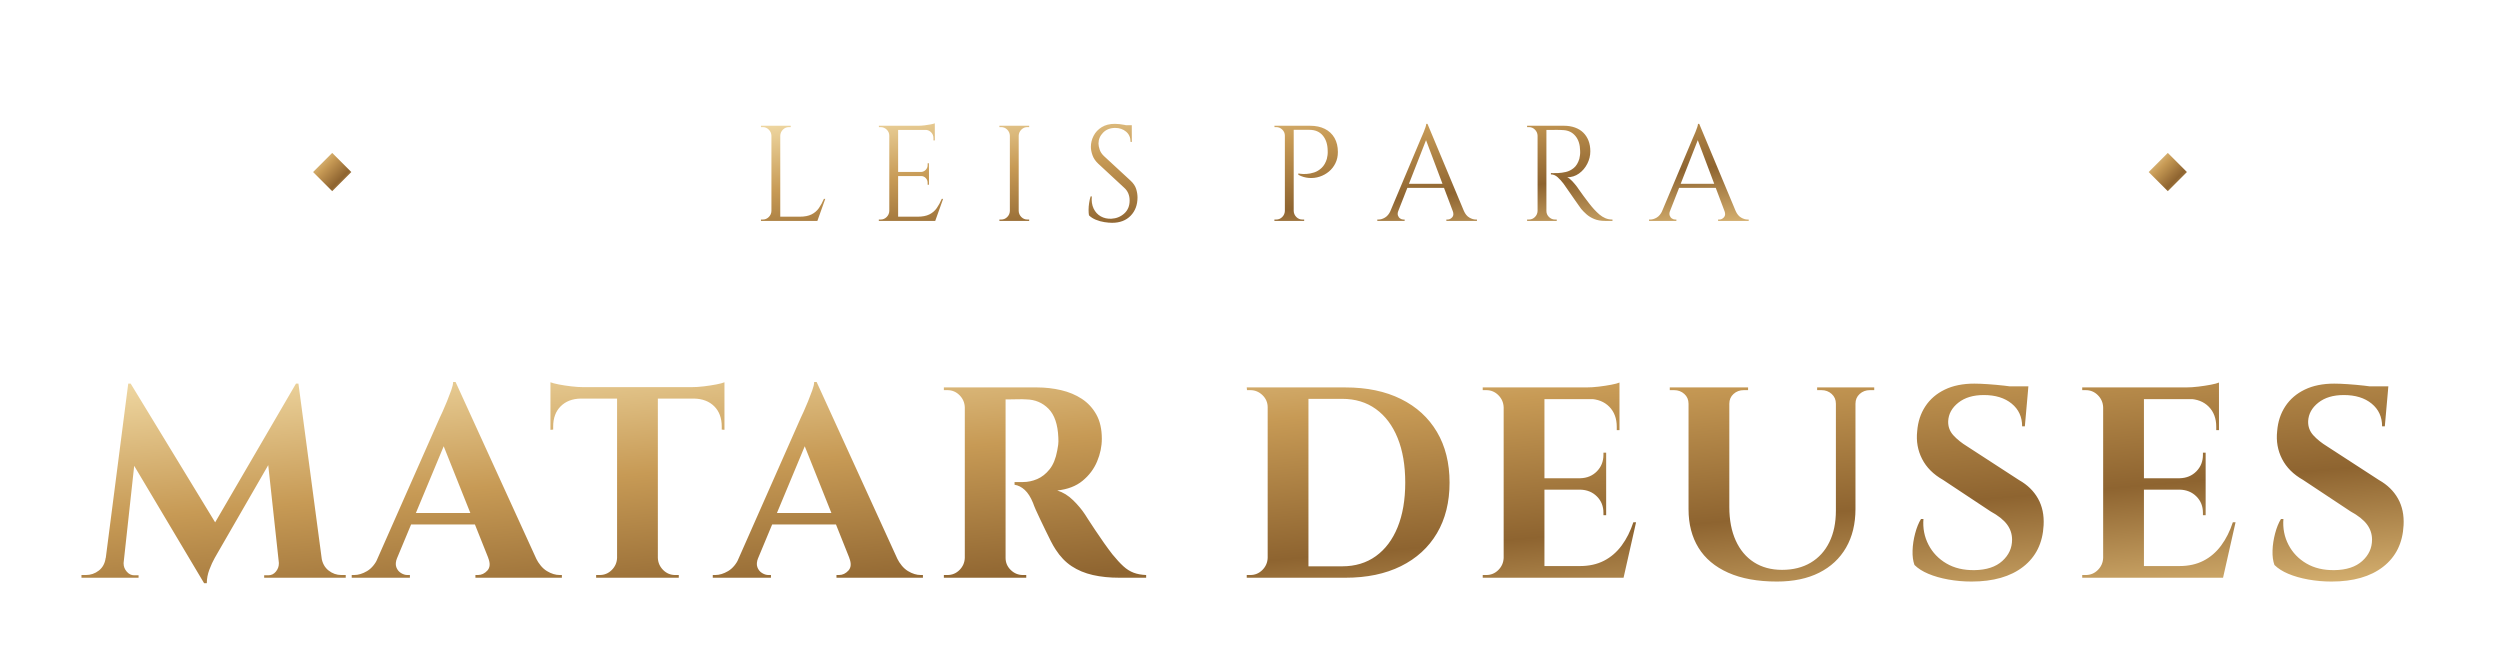
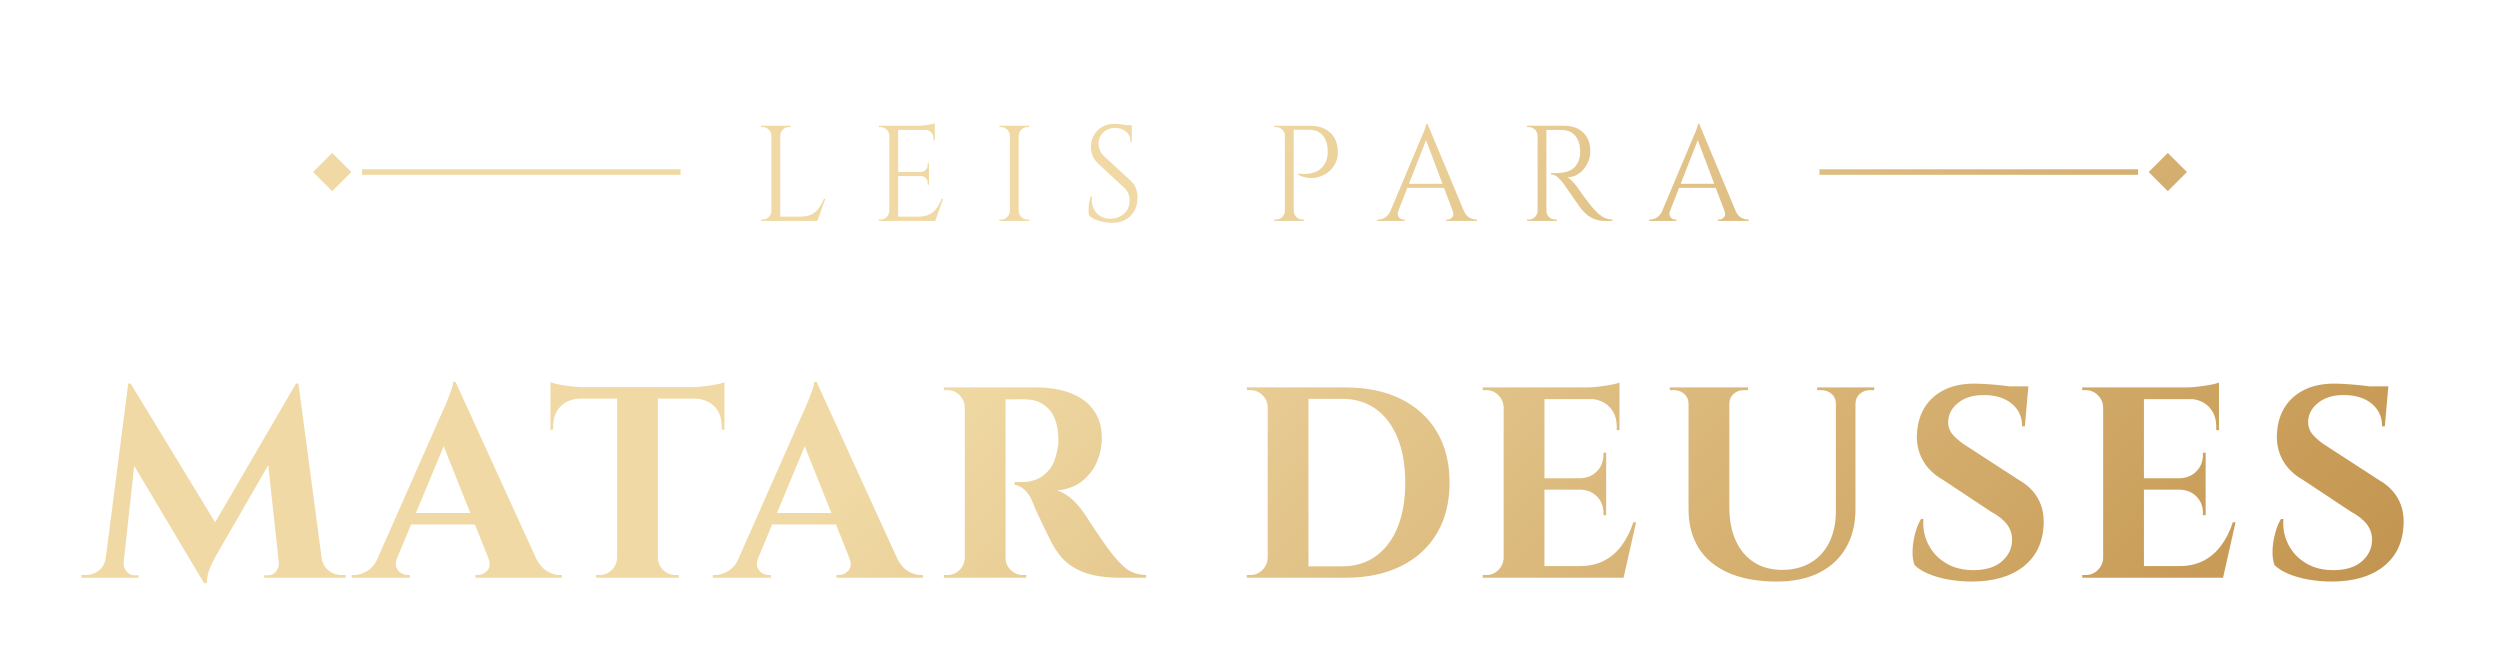
<svg xmlns="http://www.w3.org/2000/svg" viewBox="0 0 1177 312" width="1177" height="312">
  <defs>
-     <linearGradient id="bronze-g" x1="0" y1="0" x2="1" y2="1">
+     <linearGradient id="bronze-g" gradientUnits="userSpaceOnUse" x1="0" y1="0" x2="1000" y2="1000">
      <stop offset="0" stop-color="#F0D9A4" />
      <stop offset="0.35" stop-color="#C79A55" />
      <stop offset="0.7" stop-color="#8E6430" />
      <stop offset="1" stop-color="#D7B271" />
    </linearGradient>
  </defs>
  <g transform="translate(588.5,40)">
    <path d="M-221.152 19.2V64.0H-225.312V19.2ZM-203.872 62.016V64.0H-221.344V62.016ZM-199.968 53.632 -203.68 64.0H-214.304L-212 62.016Q-208.608 62.016 -206.464 60.96Q-204.32 59.904 -202.976 57.984Q-201.632 56.064 -200.608 53.632ZM-225.12 59.328V64.0H-230.24V63.36Q-230.24 63.36 -229.824 63.36Q-229.408 63.36 -229.408 63.36Q-227.744 63.36 -226.56 62.176Q-225.376 60.992 -225.312 59.328ZM-225.12 23.872H-225.312Q-225.376 22.208 -226.56 21.024Q-227.744 19.84 -229.408 19.84Q-229.408 19.84 -229.824 19.84Q-230.24 19.84 -230.24 19.84V19.2H-225.12ZM-221.344 23.872V19.2H-216.224V19.84Q-216.288 19.84 -216.672 19.84Q-217.056 19.84 -217.056 19.84Q-218.72 19.84 -219.904 21.024Q-221.088 22.208 -221.152 23.872ZM-165.664 19.2V64.0H-169.824V19.2ZM-148.384 62.016V64.0H-165.856V62.016ZM-151.136 40.96V42.88H-165.856V40.96ZM-148.384 19.2V21.184H-165.856V19.2ZM-144.48 53.632 -148.192 64.0H-158.816L-156.512 62.016Q-153.12 62.016 -150.976 60.96Q-148.832 59.904 -147.488 57.984Q-146.144 56.064 -145.12 53.632ZM-151.136 42.752V46.976H-151.776V46.016Q-151.776 44.736 -152.672 43.808Q-153.568 42.88 -154.848 42.88V42.752ZM-151.136 36.864V41.088H-154.848V40.96Q-153.568 40.896 -152.672 39.968Q-151.776 39.04 -151.776 37.76V36.864ZM-148.384 20.992V26.112H-149.024V24.96Q-149.024 23.424 -150.112 22.304Q-151.2 21.184 -152.8 21.12V20.992ZM-148.384 18.048V19.904L-156.192 19.2Q-154.784 19.2 -153.216 19.008Q-151.648 18.816 -150.304 18.56Q-148.96 18.304 -148.384 18.048ZM-169.632 59.328V64.0H-174.752V63.36Q-174.752 63.36 -174.336 63.36Q-173.92 63.36 -173.92 63.36Q-172.256 63.36 -171.072 62.176Q-169.888 60.992 -169.824 59.328ZM-169.632 23.872H-169.824Q-169.824 22.208 -171.04 21.024Q-172.256 19.84 -173.92 19.84Q-173.92 19.84 -174.304 19.84Q-174.688 19.84 -174.688 19.84L-174.752 19.2H-169.632ZM-108.896 19.2V64.0H-113.056V19.2ZM-112.864 59.328V64.0H-117.984V63.36Q-117.984 63.36 -117.568 63.36Q-117.152 63.36 -117.152 63.36Q-115.488 63.36 -114.304 62.176Q-113.12 60.992 -113.056 59.328ZM-112.864 23.872H-113.056Q-113.12 22.208 -114.304 21.024Q-115.488 19.84 -117.152 19.84Q-117.152 19.84 -117.568 19.84Q-117.984 19.84 -117.984 19.84V19.2H-112.864ZM-109.088 59.328H-108.896Q-108.832 60.992 -107.648 62.176Q-106.464 63.36 -104.8 63.36Q-104.8 63.36 -104.416 63.36Q-104.032 63.36 -103.968 63.36V64.0H-109.088ZM-109.088 23.872V19.2H-103.968V19.84Q-104.032 19.84 -104.416 19.84Q-104.8 19.84 -104.8 19.84Q-106.464 19.84 -107.648 21.024Q-108.832 22.208 -108.896 23.872ZM-63.648 18.304Q-62.624 18.304 -61.44 18.432Q-60.256 18.56 -59.136 18.784Q-58.016 19.008 -57.088 19.232Q-56.16 19.456 -55.648 19.712V26.816H-56.224Q-56.224 23.744 -58.336 21.984Q-60.448 20.224 -63.456 20.224Q-66.976 20.224 -69.152 22.432Q-71.328 24.64 -71.328 27.584Q-71.328 28.8 -70.784 30.432Q-70.24 32.064 -68.768 33.472L-56.16 45.12Q-54.24 46.912 -53.6 48.96Q-52.96 51.008 -52.96 52.928Q-52.96 58.24 -56.192 61.568Q-59.424 64.896 -64.928 64.896Q-66.464 64.896 -68.544 64.576Q-70.624 64.256 -72.576 63.456Q-74.528 62.656 -75.808 61.376Q-76 60.352 -76 58.816Q-76 57.28 -75.744 55.584Q-75.488 53.888 -75.04 52.48H-74.464Q-74.784 55.744 -73.632 58.176Q-72.48 60.608 -70.272 61.856Q-68.064 63.104 -65.248 62.976Q-61.728 62.784 -59.2 60.512Q-56.672 58.24 -56.672 54.4Q-56.672 52.544 -57.312 51.04Q-57.952 49.536 -59.168 48.448L-71.456 37.056Q-73.376 35.264 -74.144 33.12Q-74.912 30.976 -74.912 29.12Q-74.912 26.432 -73.632 23.936Q-72.352 21.44 -69.824 19.872Q-67.296 18.304 -63.648 18.304ZM-55.648 18.944V20.288H-60.512V18.944ZM19.744 19.2H28.192Q32.288 19.2 35.232 20.672Q38.176 22.144 39.776 24.928Q41.376 27.712 41.376 31.552Q41.376 34.496 40.224 36.832Q39.072 39.168 37.152 40.768Q35.232 42.368 32.8 43.168Q30.368 43.968 27.776 43.776Q25.184 43.584 22.752 42.304V41.664Q22.752 41.664 23.84 41.824Q24.928 41.984 26.624 41.888Q28.32 41.792 30.208 41.184Q32.096 40.576 33.728 39.04Q35.36 37.504 36.192 34.752Q36.384 34.048 36.512 32.992Q36.64 31.936 36.576 30.912Q36.512 26.496 34.272 23.808Q32.032 21.12 27.936 21.12H20.384Q20.384 21.12 20.224 20.64Q20.064 20.16 19.904 19.68Q19.744 19.2 19.744 19.2ZM20.576 19.2V64.0H16.416V19.2ZM16.608 59.328V64.0H11.488V63.36Q11.488 63.36 11.904 63.36Q12.32 63.36 12.32 63.36Q13.984 63.36 15.168 62.176Q16.352 60.992 16.416 59.328ZM16.608 23.872H16.416Q16.416 22.208 15.2 21.024Q13.984 19.84 12.32 19.84Q12.32 19.84 11.936 19.84Q11.552 19.84 11.552 19.84L11.488 19.2H16.608ZM20.384 59.328H20.576Q20.64 60.992 21.824 62.176Q23.008 63.36 24.672 63.36Q24.672 63.36 25.088 63.36Q25.504 63.36 25.504 63.36V64.0H20.384ZM83.552 18.304 102.496 63.616H97.056L82.272 24.384ZM69.792 59.328Q69.344 60.608 69.664 61.504Q69.984 62.4 70.72 62.88Q71.456 63.36 72.224 63.36H72.8V64.0H59.936V63.36Q59.936 63.36 60.224 63.36Q60.512 63.36 60.512 63.36Q61.984 63.36 63.552 62.432Q65.12 61.504 66.144 59.328ZM83.552 18.304 84.128 22.784 68.064 63.808H64.224L80.608 24.896Q80.608 24.896 80.96 24.096Q81.312 23.296 81.792 22.144Q82.272 20.992 82.624 19.904Q82.976 18.816 82.976 18.304ZM92.576 46.528V48.448H72.544V46.528ZM95.456 59.328H100.704Q101.664 61.504 103.264 62.432Q104.864 63.36 106.336 63.36Q106.336 63.36 106.592 63.36Q106.848 63.36 106.848 63.36V64.0H92.448V63.36H93.024Q94.24 63.36 95.2 62.304Q96.16 61.248 95.456 59.328ZM138.72 19.2H147.744Q150.624 19.2 152.96 20.032Q155.296 20.864 156.896 22.432Q158.496 24.0 159.36 26.208Q160.224 28.416 160.224 31.232Q160.224 34.304 158.784 37.12Q157.344 39.936 154.88 41.696Q152.416 43.456 149.344 43.456Q150.432 43.904 151.712 45.28Q152.992 46.656 153.952 47.936Q153.952 47.936 154.816 49.184Q155.68 50.432 156.992 52.224Q158.304 54.016 159.648 55.744Q160.992 57.472 161.952 58.496Q163.232 59.904 164.512 60.992Q165.792 62.08 167.296 62.72Q168.8 63.36 170.656 63.36V64.0H167.136Q164.192 64.0 162.048 63.104Q159.904 62.208 158.432 60.896Q156.96 59.584 155.936 58.368Q155.744 58.112 154.88 56.896Q154.016 55.68 152.832 53.984Q151.648 52.288 150.496 50.624Q149.344 48.96 148.512 47.776Q147.68 46.592 147.552 46.4Q146.336 44.8 144.864 43.456Q143.392 42.112 141.664 42.112V41.472Q141.664 41.472 142.656 41.504Q143.648 41.536 145.056 41.472Q146.72 41.408 148.704 40.96Q150.688 40.512 152.416 39.104Q154.144 37.696 155.04 34.816Q155.232 34.112 155.36 33.056Q155.488 32.0 155.424 30.976Q155.36 26.624 153.216 24.032Q151.072 21.44 147.488 21.248Q145.696 21.12 143.808 21.152Q141.92 21.184 140.64 21.184Q139.36 21.184 139.36 21.184Q139.36 21.12 139.2 20.64Q139.04 20.16 138.88 19.68Q138.72 19.2 138.72 19.2ZM139.552 19.2V64.0H135.392V19.2ZM135.584 59.328V64.0H130.464V63.36Q130.464 63.36 130.88 63.36Q131.296 63.36 131.296 63.36Q132.96 63.36 134.144 62.176Q135.328 60.992 135.392 59.328ZM135.584 23.872H135.392Q135.328 22.208 134.144 21.024Q132.96 19.84 131.296 19.84Q131.296 19.84 130.88 19.84Q130.464 19.84 130.464 19.84V19.2H135.584ZM139.36 59.328H139.552Q139.552 60.992 140.768 62.176Q141.984 63.36 143.648 63.36Q143.648 63.36 144.032 63.36Q144.416 63.36 144.416 63.36V64.0H139.36ZM211.488 18.304 230.432 63.616H224.992L210.208 24.384ZM197.728 59.328Q197.28 60.608 197.6 61.504Q197.92 62.4 198.656 62.88Q199.392 63.36 200.16 63.36H200.736V64.0H187.872V63.36Q187.872 63.36 188.16 63.36Q188.448 63.36 188.448 63.36Q189.92 63.36 191.488 62.432Q193.056 61.504 194.08 59.328ZM211.488 18.304 212.064 22.784 196 63.808H192.16L208.544 24.896Q208.544 24.896 208.896 24.096Q209.248 23.296 209.728 22.144Q210.208 20.992 210.56 19.904Q210.912 18.816 210.912 18.304ZM220.512 46.528V48.448H200.48V46.528ZM223.392 59.328H228.64Q229.6 61.504 231.2 62.432Q232.8 63.36 234.272 63.36Q234.272 63.36 234.528 63.36Q234.784 63.36 234.784 63.36V64.0H220.384V63.36H220.96Q222.176 63.36 223.136 62.304Q224.096 61.248 223.392 59.328Z" fill="url(#bronze-g)" />
-     <line x1="-268.1" y1="41.0" x2="-418.1" y2="41.0" stroke="url(#bronze-g)" stroke-width="2.4" />
+     <rect x="-418.1" y="39.7" width="150.0" height="2.6" fill="url(#bronze-g)" />
    <polygon points="-441.1,41.0 -432.1,32.0 -423.1,41.0 -432.1,50.0" fill="url(#bronze-g)" />
-     <line x1="268.1" y1="41.0" x2="418.1" y2="41.0" stroke="url(#bronze-g)" stroke-width="2.4" />
+     <rect x="268.1" y="39.7" width="150.0" height="2.6" fill="url(#bronze-g)" />
    <polygon points="423.1,41.0 432.1,32.0 441.1,41.0 432.1,50.0" fill="url(#bronze-g)" />
    <path d="M-449.152 140.608 -448.128 154.56 -486.144 220.48Q-486.144 220.48 -487.424 222.72Q-488.704 224.96 -489.92 228.16Q-491.136 231.36 -491.136 234.56H-492.416L-497.408 223.424ZM-535.936 222.656V232.0H-550.144V230.72Q-550.016 230.72 -549.056 230.72Q-548.096 230.72 -548.096 230.72Q-544.64 230.72 -541.952 228.608Q-539.264 226.496 -538.752 222.656ZM-530.304 224.704Q-530.304 224.832 -530.304 224.96Q-530.304 225.088 -530.304 225.344Q-530.304 227.392 -528.832 229.12Q-527.36 230.848 -525.312 230.848H-523.264V232.0H-531.2V224.704ZM-528.128 140.608H-526.976L-522.496 153.408L-531.072 232.0H-539.904ZM-526.976 140.608 -485.12 209.344 -492.416 234.56 -530.304 170.944ZM-448 140.608 -435.84 232.0H-456.448L-462.848 173.12L-449.152 140.608ZM-439.808 222.656H-437.12Q-436.48 226.496 -433.792 228.608Q-431.104 230.72 -427.776 230.72Q-427.776 230.72 -426.752 230.72Q-425.728 230.72 -425.728 230.72V232.0H-439.808ZM-457.216 224.704H-456.32V232.0H-464.128V230.848H-462.208Q-460.032 230.848 -458.624 229.12Q-457.216 227.392 -457.216 225.344Q-457.216 225.088 -457.216 224.96Q-457.216 224.832 -457.216 224.704ZM-374.016 139.84 -332.288 231.232H-355.2L-381.824 164.544ZM-401.536 222.656Q-402.56 225.216 -401.92 227.008Q-401.28 228.8 -399.744 229.76Q-398.208 230.72 -396.672 230.72H-395.52V232.0H-422.912V230.72Q-422.912 230.72 -422.336 230.72Q-421.76 230.72 -421.76 230.72Q-418.816 230.72 -415.68 228.864Q-412.544 227.008 -410.496 222.656ZM-374.016 139.84 -373.504 155.456 -405.248 231.616H-414.592L-381.44 156.608Q-381.056 155.84 -380.096 153.728Q-379.136 151.616 -378.048 148.928Q-376.96 146.24 -376.064 143.744Q-375.168 141.248 -375.168 139.84ZM-360.576 201.536V206.912H-398.208V201.536ZM-358.656 222.656H-336.256Q-334.08 227.008 -331.008 228.864Q-327.936 230.72 -324.992 230.72Q-324.992 230.72 -324.48 230.72Q-323.968 230.72 -323.968 230.72V232.0H-364.672V230.72H-363.52Q-360.96 230.72 -359.04 228.608Q-357.12 226.496 -358.656 222.656ZM-278.784 142.784V232.0H-297.984V142.784ZM-247.424 142.272V147.648H-329.344V142.272ZM-247.424 147.264V162.368L-248.704 162.24V160.832Q-248.704 154.816 -252.224 151.296Q-255.744 147.776 -261.76 147.648V147.264ZM-247.424 139.968V143.68L-263.04 142.272Q-260.224 142.272 -257.088 141.888Q-253.952 141.504 -251.264 140.992Q-248.576 140.48 -247.424 139.968ZM-297.6 222.656V232.0H-307.84V230.72Q-307.84 230.72 -307.008 230.72Q-306.176 230.72 -306.176 230.72Q-302.848 230.72 -300.48 228.352Q-298.112 225.984 -297.984 222.656ZM-279.168 222.656H-278.784Q-278.656 225.984 -276.288 228.352Q-273.92 230.72 -270.592 230.72Q-270.592 230.72 -269.76 230.72Q-268.928 230.72 -268.928 230.72V232.0H-279.168ZM-315.136 147.264V147.648Q-321.024 147.776 -324.544 151.296Q-328.064 154.816 -328.064 160.832V162.24L-329.344 162.368V147.264ZM-329.344 139.968Q-328.064 140.48 -325.44 140.992Q-322.816 141.504 -319.616 141.888Q-316.416 142.272 -313.728 142.272L-329.344 143.68ZM-204.032 139.84 -162.304 231.232H-185.216L-211.84 164.544ZM-231.552 222.656Q-232.576 225.216 -231.936 227.008Q-231.296 228.8 -229.76 229.76Q-228.224 230.72 -226.688 230.72H-225.536V232.0H-252.928V230.72Q-252.928 230.72 -252.352 230.72Q-251.776 230.72 -251.776 230.72Q-248.832 230.72 -245.696 228.864Q-242.56 227.008 -240.512 222.656ZM-204.032 139.84 -203.52 155.456 -235.264 231.616H-244.608L-211.456 156.608Q-211.072 155.84 -210.112 153.728Q-209.152 151.616 -208.064 148.928Q-206.976 146.24 -206.08 143.744Q-205.184 141.248 -205.184 139.84ZM-190.592 201.536V206.912H-228.224V201.536ZM-188.672 222.656H-166.272Q-164.096 227.008 -161.024 228.864Q-157.952 230.72 -155.008 230.72Q-155.008 230.72 -154.496 230.72Q-153.984 230.72 -153.984 230.72V232.0H-194.688V230.72H-193.536Q-190.976 230.72 -189.056 228.608Q-187.136 226.496 -188.672 222.656ZM-116.736 142.4H-100.224Q-94.464 142.4 -88.96 143.68Q-83.456 144.96 -79.168 147.776Q-74.88 150.592 -72.32 155.2Q-69.76 159.808 -69.76 166.592Q-69.76 171.968 -72 177.28Q-74.24 182.592 -78.848 186.368Q-83.456 190.144 -90.752 190.912Q-86.656 192.192 -83.264 195.52Q-79.872 198.848 -77.696 202.176Q-77.568 202.432 -76.224 204.48Q-74.88 206.528 -72.896 209.536Q-70.912 212.544 -68.736 215.616Q-66.56 218.688 -64.768 220.992Q-61.952 224.448 -59.648 226.56Q-57.344 228.672 -54.784 229.632Q-52.224 230.592 -48.896 230.72V232.0H-61.44Q-68.352 232.0 -73.984 230.72Q-79.616 229.44 -83.968 226.56Q-88.32 223.68 -91.52 218.688Q-92.544 217.152 -93.76 214.784Q-94.976 212.416 -96.256 209.728Q-97.536 207.04 -98.752 204.544Q-99.968 202.048 -100.864 200.0Q-101.76 197.952 -102.144 196.8Q-103.808 192.704 -106.048 190.656Q-108.288 188.608 -110.848 188.224V186.944Q-110.464 186.944 -109.312 186.944Q-108.16 186.944 -106.88 186.944Q-103.424 186.944 -100.16 185.536Q-96.896 184.128 -94.336 180.928Q-91.776 177.728 -90.752 172.096Q-90.496 170.944 -90.304 169.408Q-90.112 167.872 -90.24 165.952Q-90.624 156.736 -94.848 152.448Q-99.072 148.16 -105.344 148.032Q-107.136 147.904 -109.248 147.968Q-111.36 148.032 -113.088 148.032Q-114.816 148.032 -115.456 148.032Q-115.456 147.904 -115.776 146.56Q-116.096 145.216 -116.416 143.808Q-116.736 142.4 -116.736 142.4ZM-115.072 142.4V232.0H-134.272V142.4ZM-133.888 222.656V232.0H-144.128V230.72Q-144 230.72 -143.296 230.72Q-142.592 230.72 -142.464 230.72Q-139.136 230.72 -136.768 228.352Q-134.4 225.984 -134.272 222.656ZM-133.888 151.744H-134.272Q-134.4 148.416 -136.768 146.048Q-139.136 143.68 -142.464 143.68Q-142.592 143.68 -143.296 143.68Q-144 143.68 -144.128 143.68V142.4H-133.888ZM-115.456 222.656H-115.072Q-115.072 225.984 -112.64 228.352Q-110.208 230.72 -106.88 230.72Q-106.624 230.72 -105.984 230.72Q-105.344 230.72 -105.344 230.72V232.0H-115.456ZM44.928 142.4Q60.032 142.4 71.04 147.84Q82.048 153.28 88 163.328Q93.952 173.376 93.952 187.2Q93.952 201.024 88 211.072Q82.048 221.12 71.04 226.56Q60.032 232.0 44.928 232.0H14.464L14.336 226.624Q18.048 226.624 22.08 226.624Q26.112 226.624 29.888 226.624Q33.664 226.624 36.736 226.624Q39.808 226.624 41.6 226.624Q43.392 226.624 43.392 226.624Q52.608 226.624 59.264 221.824Q65.92 217.024 69.504 208.192Q73.088 199.36 73.088 187.2Q73.088 175.04 69.504 166.208Q65.92 157.376 59.264 152.576Q52.608 147.776 43.392 147.776Q43.392 147.776 41.536 147.776Q39.68 147.776 36.48 147.776Q33.28 147.776 29.312 147.776Q25.344 147.776 21.12 147.776Q16.896 147.776 13.056 147.776V142.4ZM27.52 142.4V232.0H8.32V142.4ZM8.704 222.656V232.0H-1.536V230.72Q-1.536 230.72 -0.704 230.72Q0.128 230.72 0.128 230.72Q3.456 230.72 5.824 228.352Q8.192 225.984 8.32 222.656ZM8.704 151.744H8.32Q8.32 148.416 5.888 146.048Q3.456 143.68 0.128 143.68Q0.128 143.68 -0.64 143.68Q-1.408 143.68 -1.408 143.68L-1.536 142.4H8.704ZM138.624 142.4V232.0H119.424V142.4ZM172.416 226.496 175.488 232.0H138.24V226.496ZM167.68 185.152V190.528H138.24V185.152ZM173.952 142.4V147.904H138.24V142.4ZM181.76 205.888 175.872 232.0H150.784L155.392 226.496Q161.792 226.496 166.656 224.0Q171.52 221.504 174.976 216.832Q178.432 212.16 180.48 205.888ZM167.68 190.272V202.56H166.4V201.408Q166.4 196.8 163.328 193.728Q160.256 190.656 155.52 190.528V190.272ZM167.68 173.12V185.408H155.52V185.152Q160.256 185.024 163.328 181.888Q166.4 178.752 166.4 174.144V173.12ZM173.952 147.52V162.496H172.672V160.96Q172.672 155.072 169.152 151.488Q165.632 147.904 159.616 147.776V147.52ZM173.952 140.096V143.808L158.336 142.4Q161.152 142.4 164.288 142.016Q167.424 141.632 170.112 141.12Q172.8 140.608 173.952 140.096ZM119.808 222.656V232.0H109.568V230.72Q109.568 230.72 110.4 230.72Q111.232 230.72 111.232 230.72Q114.56 230.72 116.928 228.352Q119.296 225.984 119.424 222.656ZM119.808 151.744H119.424Q119.296 148.416 116.928 146.048Q114.56 143.68 111.232 143.68Q111.232 143.68 110.4 143.68Q109.568 143.68 109.568 143.68V142.4H119.808ZM225.664 142.4V198.72Q225.664 207.808 228.672 214.464Q231.68 221.12 237.248 224.704Q242.816 228.288 250.496 228.288Q258.304 228.288 264.0 224.896Q269.696 221.504 272.768 215.232Q275.84 208.96 275.84 200.384V142.4H285.056V199.616Q285.056 210.112 280.64 217.792Q276.224 225.472 267.968 229.632Q259.712 233.792 248.064 233.792Q234.496 233.792 225.152 229.632Q215.808 225.472 211.136 217.856Q206.464 210.24 206.464 199.744V142.4ZM206.848 142.4V150.08H206.464Q206.464 147.264 204.48 145.472Q202.496 143.68 199.68 143.68Q199.68 143.68 198.656 143.68Q197.632 143.68 197.632 143.68V142.4ZM234.496 142.4V143.68Q234.496 143.68 233.472 143.68Q232.448 143.68 232.448 143.68Q229.632 143.68 227.648 145.472Q225.664 147.264 225.664 150.08H225.408V142.4ZM276.224 142.4V150.08H275.84Q275.84 147.264 273.856 145.472Q271.872 143.68 269.056 143.68Q269.056 143.68 268.032 143.68Q267.008 143.68 267.008 143.68V142.4ZM293.888 142.4V143.68Q293.888 143.68 292.864 143.68Q291.84 143.68 291.84 143.68Q289.024 143.68 287.04 145.472Q285.056 147.264 285.056 150.08H284.8V142.4ZM340.992 140.608Q343.552 140.608 347.328 140.864Q351.104 141.12 355.136 141.568Q359.168 142.016 362.176 142.464Q365.184 142.912 366.336 143.424L364.8 160.704H363.52Q363.52 154.048 358.592 150.016Q353.664 145.984 345.472 145.984Q338.048 145.984 333.504 149.568Q328.96 153.152 328.704 158.272Q328.576 162.112 331.136 164.928Q333.696 167.744 337.664 170.176L362.112 186.048Q368 189.376 371.008 194.752Q374.016 200.128 373.632 207.296Q372.992 219.84 364.032 226.816Q355.072 233.792 339.712 233.792Q334.08 233.792 328.768 232.832Q323.456 231.872 319.36 230.144Q315.264 228.416 312.832 225.984Q311.808 223.168 311.936 219.2Q312.064 215.232 313.152 211.136Q314.24 207.04 315.904 204.352H317.056Q316.544 210.88 319.424 216.448Q322.304 222.016 327.872 225.28Q333.44 228.544 341.12 228.416Q349.568 228.288 354.176 224.128Q358.784 219.968 358.784 214.08Q358.784 210.112 356.416 206.912Q354.048 203.712 348.672 200.768L326.272 185.92Q319.488 182.08 316.416 176.064Q313.344 170.048 314.112 163.008Q314.624 156.352 317.952 151.296Q321.28 146.24 327.104 143.424Q332.928 140.608 340.992 140.608ZM366.464 141.888 366.208 144.576H351.104V141.888ZM420.864 142.4V232.0H401.664V142.4ZM454.656 226.496 457.728 232.0H420.48V226.496ZM449.92 185.152V190.528H420.48V185.152ZM456.192 142.4V147.904H420.48V142.4ZM464 205.888 458.112 232.0H433.024L437.632 226.496Q444.032 226.496 448.896 224.0Q453.76 221.504 457.216 216.832Q460.672 212.16 462.72 205.888ZM449.92 190.272V202.56H448.64V201.408Q448.64 196.8 445.568 193.728Q442.496 190.656 437.76 190.528V190.272ZM449.92 173.12V185.408H437.76V185.152Q442.496 185.024 445.568 181.888Q448.64 178.752 448.64 174.144V173.12ZM456.192 147.52V162.496H454.912V160.96Q454.912 155.072 451.392 151.488Q447.872 147.904 441.856 147.776V147.52ZM456.192 140.096V143.808L440.576 142.4Q443.392 142.4 446.528 142.016Q449.664 141.632 452.352 141.12Q455.04 140.608 456.192 140.096ZM402.048 222.656V232.0H391.808V230.72Q391.808 230.72 392.64 230.72Q393.472 230.72 393.472 230.72Q396.8 230.72 399.168 228.352Q401.536 225.984 401.664 222.656ZM402.048 151.744H401.664Q401.536 148.416 399.168 146.048Q396.8 143.68 393.472 143.68Q393.472 143.68 392.64 143.68Q391.808 143.68 391.808 143.68V142.4H402.048ZM510.464 140.608Q513.024 140.608 516.8 140.864Q520.576 141.12 524.608 141.568Q528.64 142.016 531.648 142.464Q534.656 142.912 535.808 143.424L534.272 160.704H532.992Q532.992 154.048 528.064 150.016Q523.136 145.984 514.944 145.984Q507.52 145.984 502.976 149.568Q498.432 153.152 498.176 158.272Q498.048 162.112 500.608 164.928Q503.168 167.744 507.136 170.176L531.584 186.048Q537.472 189.376 540.48 194.752Q543.488 200.128 543.104 207.296Q542.464 219.84 533.504 226.816Q524.544 233.792 509.184 233.792Q503.552 233.792 498.24 232.832Q492.928 231.872 488.832 230.144Q484.736 228.416 482.304 225.984Q481.28 223.168 481.408 219.2Q481.536 215.232 482.624 211.136Q483.712 207.04 485.376 204.352H486.528Q486.016 210.88 488.896 216.448Q491.776 222.016 497.344 225.28Q502.912 228.544 510.592 228.416Q519.04 228.288 523.648 224.128Q528.256 219.968 528.256 214.08Q528.256 210.112 525.888 206.912Q523.52 203.712 518.144 200.768L495.744 185.92Q488.96 182.08 485.888 176.064Q482.816 170.048 483.584 163.008Q484.096 156.352 487.424 151.296Q490.752 146.24 496.576 143.424Q502.4 140.608 510.464 140.608ZM535.936 141.888 535.68 144.576H520.576V141.888Z" fill="url(#bronze-g)" />
  </g>
</svg>
